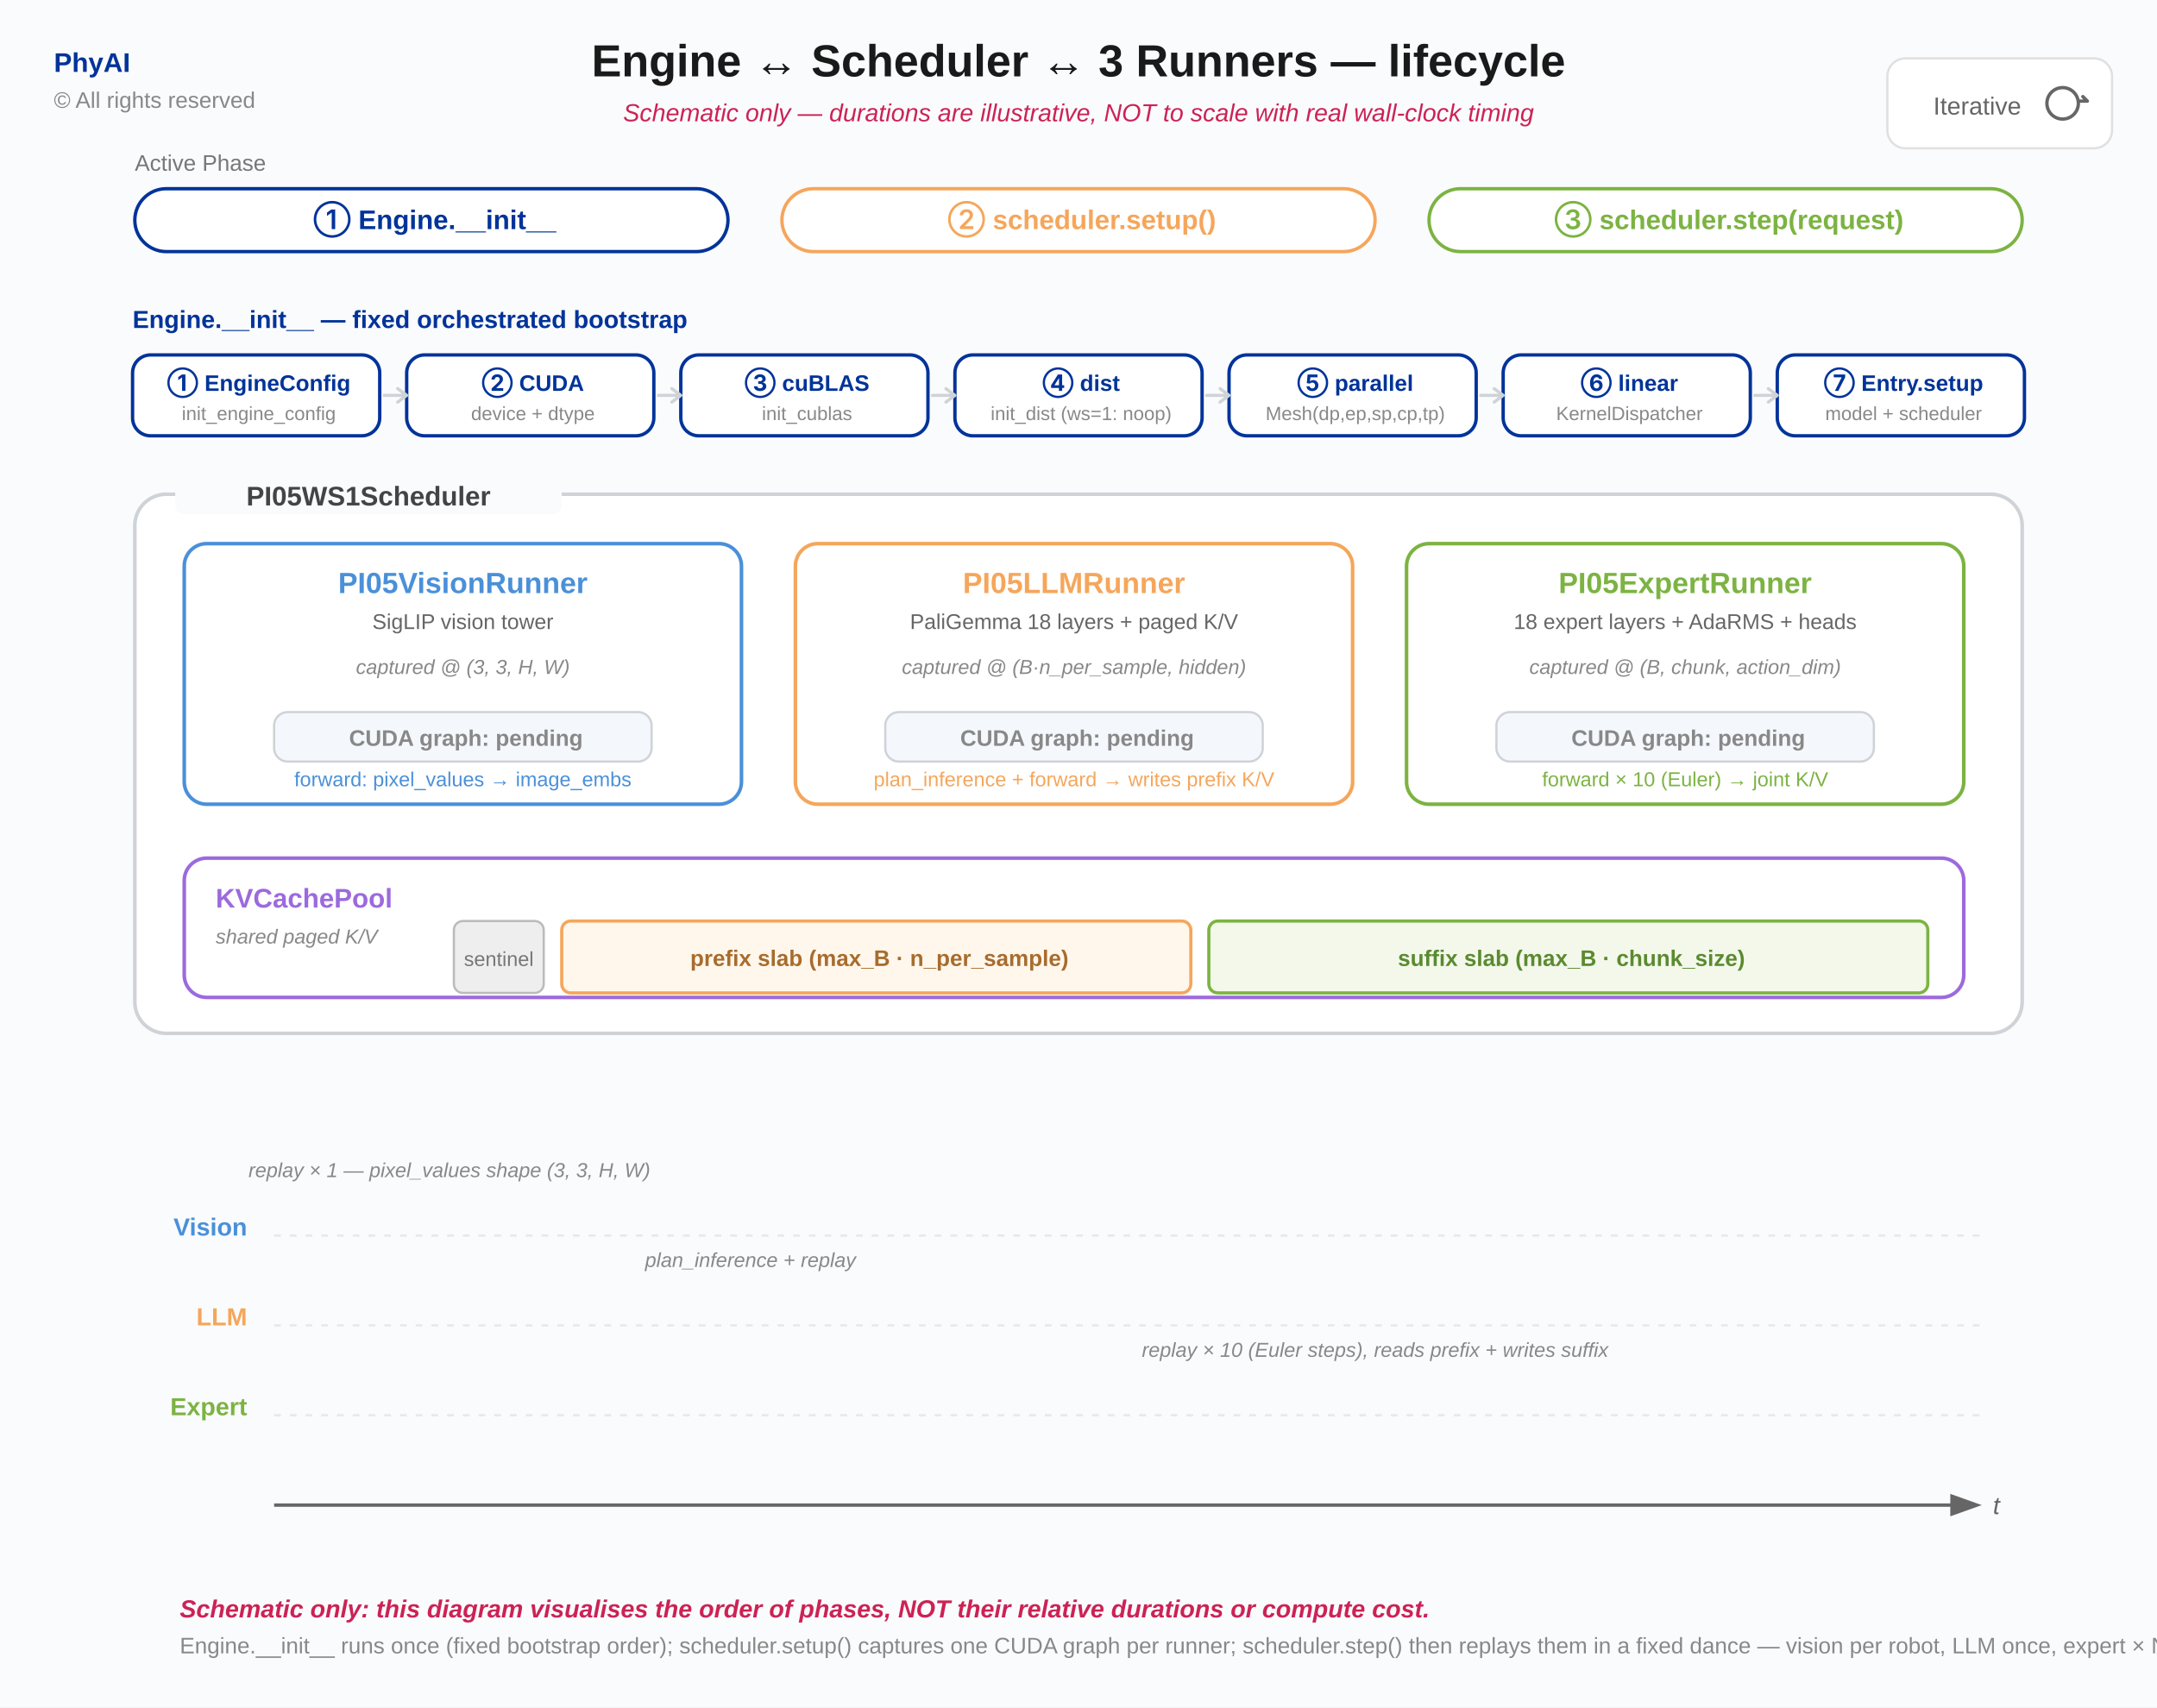
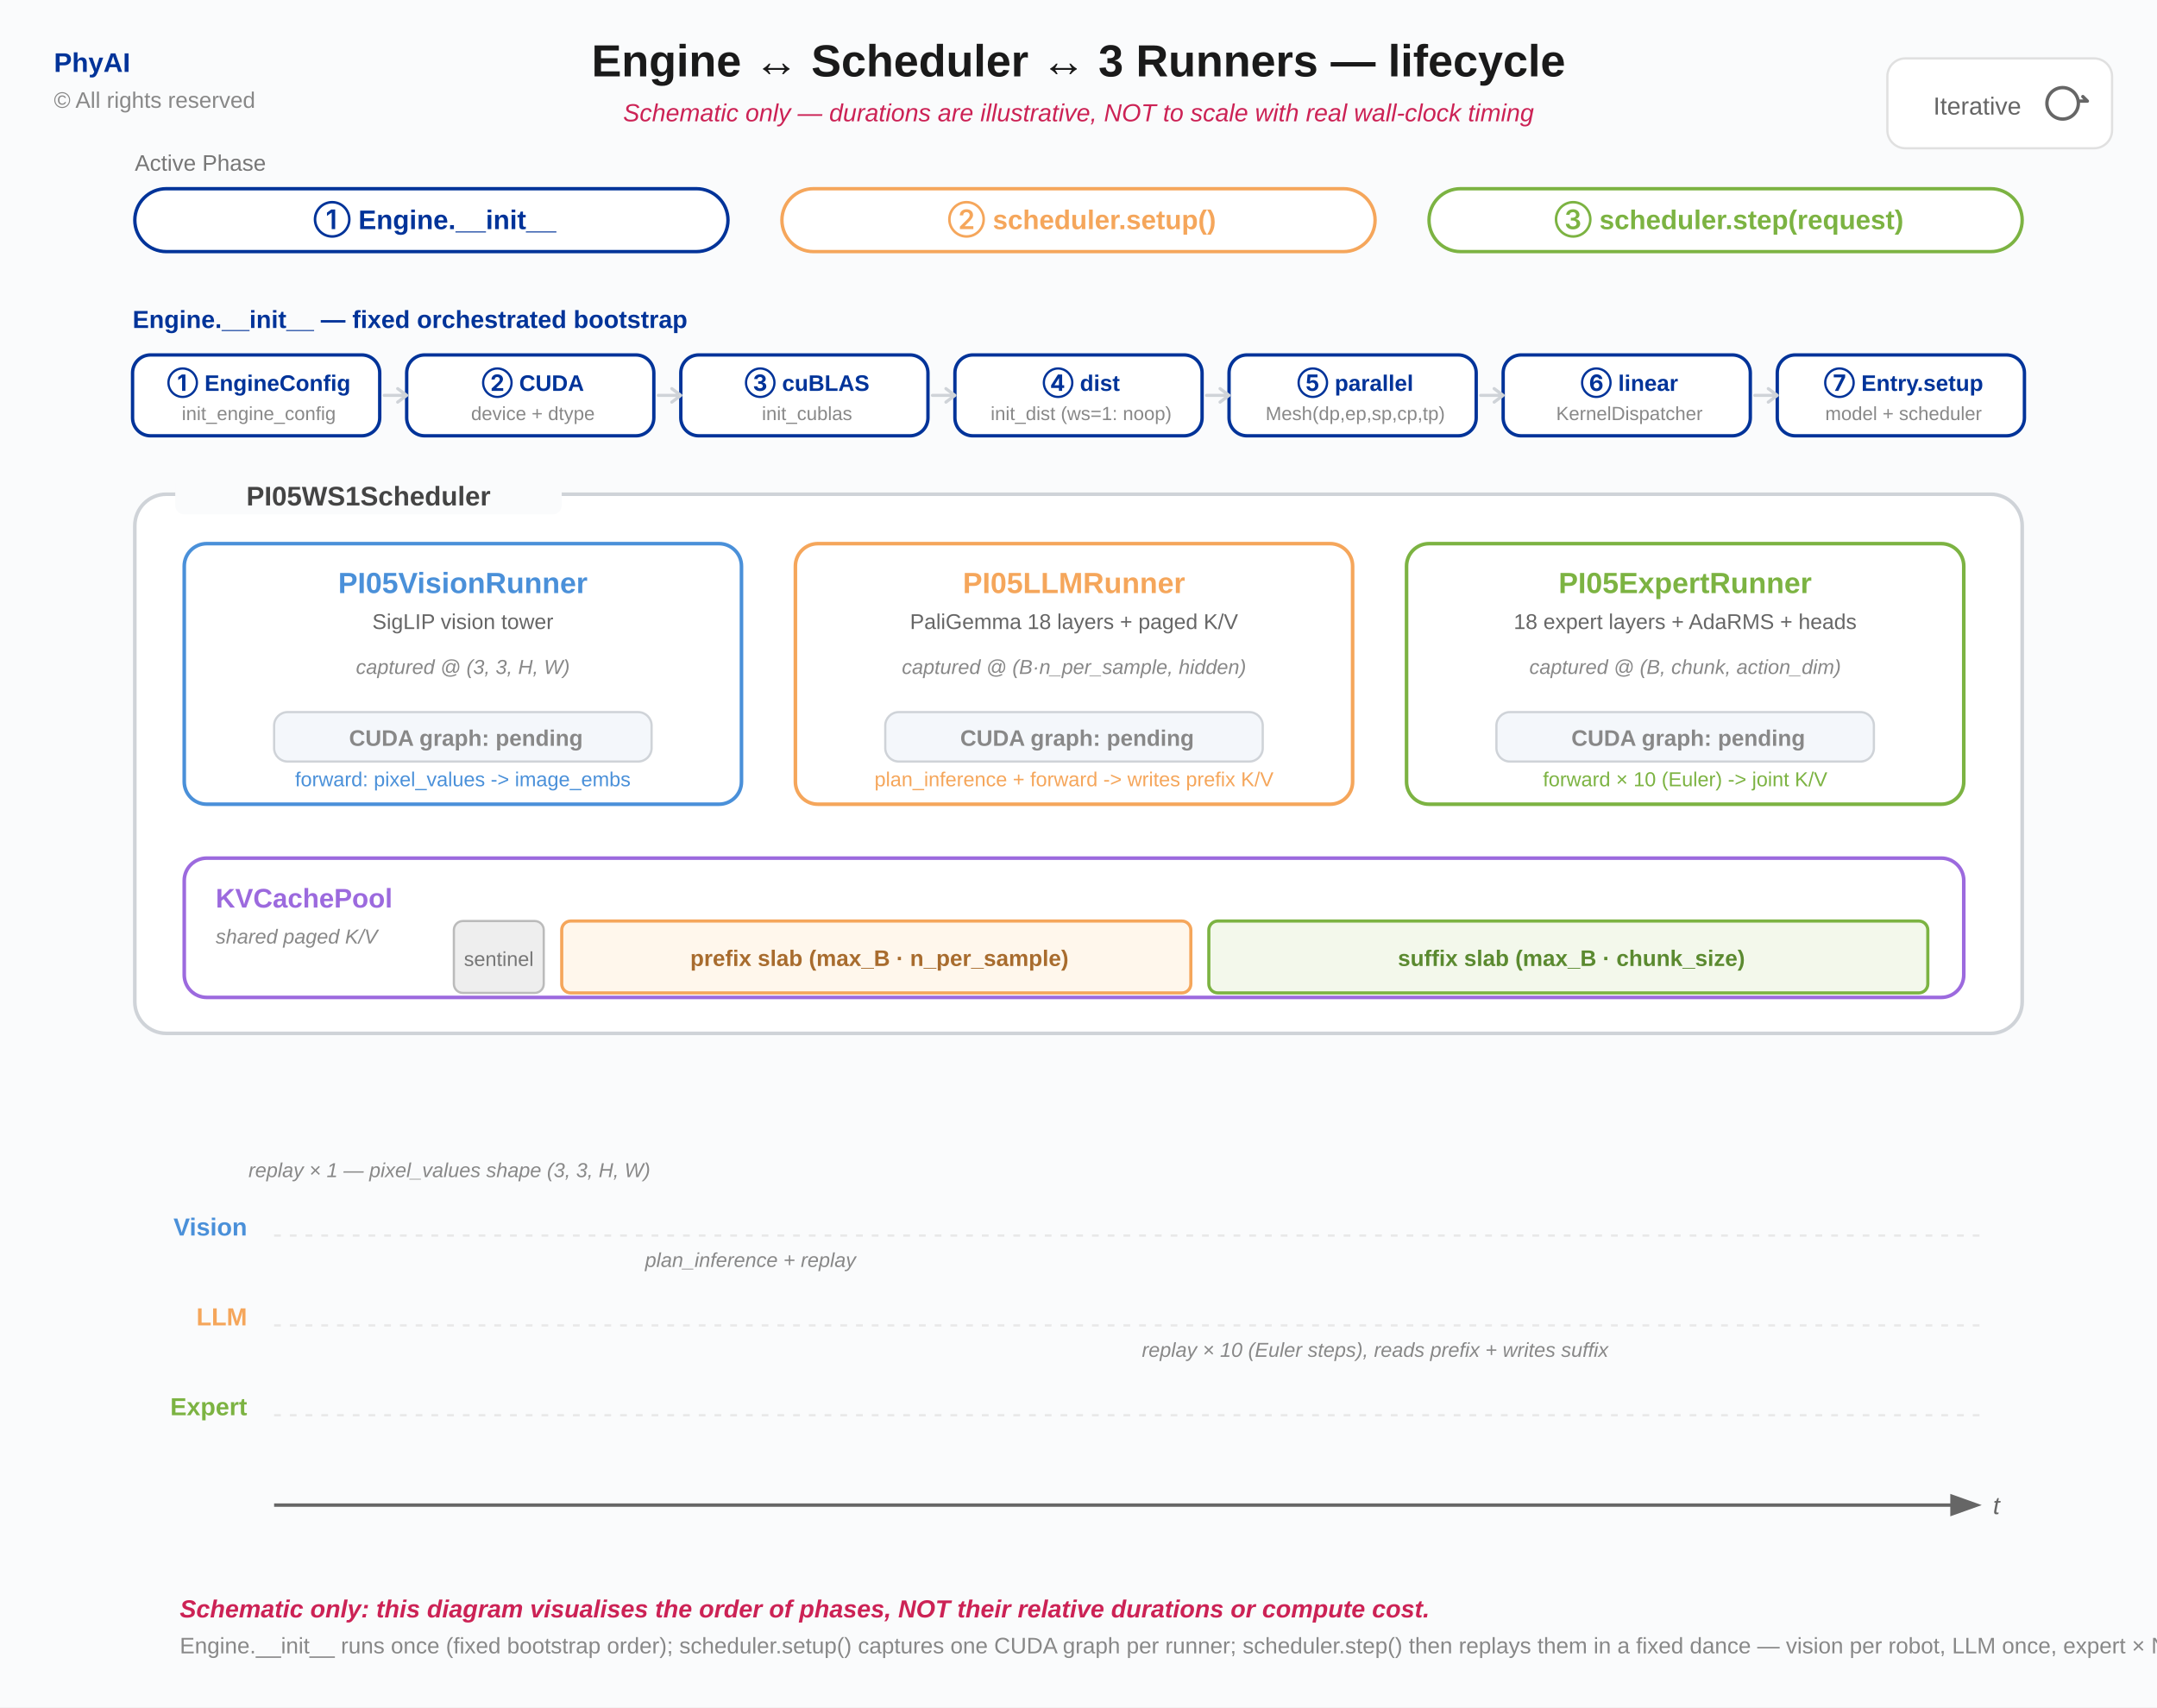
<svg xmlns="http://www.w3.org/2000/svg" viewBox="0 0 960 760" font-family="-apple-system, BlinkMacSystemFont, 'Helvetica Neue', Arial, sans-serif">
  <defs>
    <filter id="soft-shadow" x="-20%" y="-20%" width="140%" height="140%">
      <feGaussianBlur in="SourceAlpha" stdDeviation="1.4" />
      <feOffset dx="0" dy="1" />
      <feComponentTransfer>
        <feFuncA type="linear" slope="0.18" />
      </feComponentTransfer>
      <feMerge>
        <feMergeNode />
        <feMergeNode in="SourceGraphic" />
      </feMerge>
    </filter>
    <marker id="arrow-grey" viewBox="0 0 8 8" refX="7" refY="4" markerWidth="6" markerHeight="6" orient="auto-start-reverse">
      <path d="M 0 0 L 8 4 L 0 8 Z" fill="#888" />
    </marker>
    <marker id="arrow-orange" viewBox="0 0 8 8" refX="7" refY="4" markerWidth="6" markerHeight="6" orient="auto-start-reverse">
      <path d="M 0 0 L 8 4 L 0 8 Z" fill="#F5A65B" />
    </marker>
    <marker id="arrow-green" viewBox="0 0 8 8" refX="7" refY="4" markerWidth="6" markerHeight="6" orient="auto-start-reverse">
      <path d="M 0 0 L 8 4 L 0 8 Z" fill="#7CB342" />
    </marker>
    <marker id="arrow-blue" viewBox="0 0 8 8" refX="7" refY="4" markerWidth="6" markerHeight="6" orient="auto-start-reverse">
      <path d="M 0 0 L 8 4 L 0 8 Z" fill="#4A90D9" />
    </marker>
  </defs>
  <rect width="960" height="760" fill="#fafbfc" />
  <text x="24" y="32" font-size="12" font-weight="700" fill="#003399">PhyAI</text>
  <text x="24" y="48" font-size="10" fill="#888">© All rights reserved</text>
  <text x="480" y="34" text-anchor="middle" font-size="20" font-weight="600" fill="#1a1a1a">
    Engine ↔ Scheduler ↔ 3 Runners — lifecycle
  </text>
  <text x="480" y="54" text-anchor="middle" font-size="11" fill="#c25" font-style="italic" font-weight="500">
    Schematic only — durations are illustrative, NOT to scale with real wall-clock timing
  </text>
  <g transform="translate(840, 26)">
    <rect x="0" y="0" width="100" height="40" rx="8" fill="#fff" stroke="#e0e0e0" />
    <text x="40" y="25" text-anchor="middle" font-size="11" fill="#666">Iterative</text>
    <g transform="translate(78, 20)">
      <path d="M -7 0 A 7 7 0 1 0 7 0 A 7 7 0 1 0 -7 0 M 7 -1 L 11 -1 L 9 -3" fill="none" stroke="#666" stroke-width="1.5" stroke-linecap="round" stroke-linejoin="round">
        <animateTransform attributeName="transform" type="rotate" values="0 0 0; 360 0 0" dur="3s" repeatCount="indefinite" />
      </path>
    </g>
  </g>
  <g transform="translate(60, 78)">
    <text x="0" y="-2" font-size="10" font-weight="500" fill="#777">Active Phase</text>
    <g>
      <rect x="0" y="6" width="264" height="28" rx="14" fill="#fff" stroke="#003399" stroke-width="1.5" />
      <rect x="0" y="6" width="264" height="28" rx="14" fill="#003399" opacity="0">
        <animate attributeName="opacity" values="0; 1; 1; 0.08; 0.08" keyTimes="0; 0.01; 0.333; 0.345; 1" dur="18s" repeatCount="indefinite" />
      </rect>
      <text x="132" y="24" text-anchor="middle" font-size="12" font-weight="600" fill="#003399">
        <animate attributeName="fill" values="#003399; #fff; #fff; #003399; #003399" keyTimes="0; 0.01; 0.333; 0.345; 1" dur="18s" repeatCount="indefinite" />
        ① Engine.__init__
      </text>
    </g>
    <g transform="translate(288, 0)">
      <rect x="0" y="6" width="264" height="28" rx="14" fill="#fff" stroke="#F5A65B" stroke-width="1.5" />
      <rect x="0" y="6" width="264" height="28" rx="14" fill="#F5A65B" opacity="0">
        <animate attributeName="opacity" values="0; 0; 1; 1; 0.08; 0.08" keyTimes="0; 0.333; 0.345; 0.5; 0.51; 1" dur="18s" repeatCount="indefinite" />
      </rect>
      <text x="132" y="24" text-anchor="middle" font-size="12" font-weight="600" fill="#F5A65B">
        <animate attributeName="fill" values="#F5A65B; #F5A65B; #fff; #fff; #F5A65B; #F5A65B" keyTimes="0; 0.333; 0.345; 0.5; 0.51; 1" dur="18s" repeatCount="indefinite" />
        ② scheduler.setup()
      </text>
    </g>
    <g transform="translate(576, 0)">
      <rect x="0" y="6" width="264" height="28" rx="14" fill="#fff" stroke="#7CB342" stroke-width="1.5" />
      <rect x="0" y="6" width="264" height="28" rx="14" fill="#7CB342" opacity="0">
        <animate attributeName="opacity" values="0; 0; 1; 1; 0.08; 0.08" keyTimes="0; 0.5; 0.51; 0.944; 0.95; 1" dur="18s" repeatCount="indefinite" />
      </rect>
      <text x="132" y="24" text-anchor="middle" font-size="12" font-weight="600" fill="#7CB342">
        <animate attributeName="fill" values="#7CB342; #7CB342; #fff; #fff; #7CB342; #7CB342" keyTimes="0; 0.5; 0.51; 0.944; 0.95; 1" dur="18s" repeatCount="indefinite" />
        ③ scheduler.step(request)
      </text>
    </g>
  </g>
  <g transform="translate(39, 134)">
    <text x="20" y="12" font-size="11" font-weight="600" fill="#003399">Engine.__init__ — fixed orchestrated bootstrap</text>
    <g transform="translate(20, 24)">
      <rect width="110" height="36" rx="8" fill="#fff" stroke="#003399" stroke-width="1.5" />
      <rect width="110" height="36" rx="8" fill="#003399" opacity="0">
        <animate attributeName="opacity" values="0; 0; 1; 1; 0.18; 0.18" keyTimes="0; 0.022; 0.039; 0.061; 0.072; 1" dur="18s" repeatCount="indefinite" />
      </rect>
      <text x="55" y="16" text-anchor="middle" font-size="10" font-weight="700" fill="#003399">
        <animate attributeName="fill" values="#003399; #003399; #fff; #fff; #003399; #003399" keyTimes="0; 0.022; 0.039; 0.061; 0.072; 1" dur="18s" repeatCount="indefinite" />
        ① EngineConfig
      </text>
      <text x="55" y="29" text-anchor="middle" font-size="8.5" fill="#888">
        <animate attributeName="fill" values="#888; #888; #ffe; #ffe; #888; #888" keyTimes="0; 0.022; 0.039; 0.061; 0.072; 1" dur="18s" repeatCount="indefinite" />
        init_engine_config
      </text>
    </g>
    <g transform="translate(142, 24)">
      <rect width="110" height="36" rx="8" fill="#fff" stroke="#003399" stroke-width="1.5" />
      <rect width="110" height="36" rx="8" fill="#003399" opacity="0">
        <animate attributeName="opacity" values="0; 0; 1; 1; 0.18; 0.18" keyTimes="0; 0.061; 0.078; 0.1; 0.111; 1" dur="18s" repeatCount="indefinite" />
      </rect>
      <text x="55" y="16" text-anchor="middle" font-size="10" font-weight="700" fill="#003399">
        <animate attributeName="fill" values="#003399; #003399; #fff; #fff; #003399; #003399" keyTimes="0; 0.061; 0.078; 0.1; 0.111; 1" dur="18s" repeatCount="indefinite" />
        ② CUDA
      </text>
      <text x="55" y="29" text-anchor="middle" font-size="8.5" fill="#888">
        <animate attributeName="fill" values="#888; #888; #ffe; #ffe; #888; #888" keyTimes="0; 0.061; 0.078; 0.1; 0.111; 1" dur="18s" repeatCount="indefinite" />
        device + dtype
      </text>
    </g>
    <g transform="translate(264, 24)">
      <rect width="110" height="36" rx="8" fill="#fff" stroke="#003399" stroke-width="1.5" />
      <rect width="110" height="36" rx="8" fill="#003399" opacity="0">
        <animate attributeName="opacity" values="0; 0; 1; 1; 0.18; 0.18" keyTimes="0; 0.1; 0.117; 0.139; 0.15; 1" dur="18s" repeatCount="indefinite" />
      </rect>
      <text x="55" y="16" text-anchor="middle" font-size="10" font-weight="700" fill="#003399">
        <animate attributeName="fill" values="#003399; #003399; #fff; #fff; #003399; #003399" keyTimes="0; 0.1; 0.117; 0.139; 0.15; 1" dur="18s" repeatCount="indefinite" />
        ③ cuBLAS
      </text>
      <text x="55" y="29" text-anchor="middle" font-size="8.5" fill="#888">
        <animate attributeName="fill" values="#888; #888; #ffe; #ffe; #888; #888" keyTimes="0; 0.1; 0.117; 0.139; 0.15; 1" dur="18s" repeatCount="indefinite" />
        init_cublas
      </text>
    </g>
    <g transform="translate(386, 24)">
      <rect width="110" height="36" rx="8" fill="#fff" stroke="#003399" stroke-width="1.5" />
      <rect width="110" height="36" rx="8" fill="#003399" opacity="0">
        <animate attributeName="opacity" values="0; 0; 1; 1; 0.18; 0.18" keyTimes="0; 0.139; 0.156; 0.178; 0.189; 1" dur="18s" repeatCount="indefinite" />
      </rect>
      <text x="55" y="16" text-anchor="middle" font-size="10" font-weight="700" fill="#003399">
        <animate attributeName="fill" values="#003399; #003399; #fff; #fff; #003399; #003399" keyTimes="0; 0.139; 0.156; 0.178; 0.189; 1" dur="18s" repeatCount="indefinite" />
        ④ dist
      </text>
      <text x="55" y="29" text-anchor="middle" font-size="8.5" fill="#888">
        <animate attributeName="fill" values="#888; #888; #ffe; #ffe; #888; #888" keyTimes="0; 0.139; 0.156; 0.178; 0.189; 1" dur="18s" repeatCount="indefinite" />
        init_dist (ws=1: noop)
      </text>
    </g>
    <g transform="translate(508, 24)">
      <rect width="110" height="36" rx="8" fill="#fff" stroke="#003399" stroke-width="1.5" />
      <rect width="110" height="36" rx="8" fill="#003399" opacity="0">
        <animate attributeName="opacity" values="0; 0; 1; 1; 0.18; 0.18" keyTimes="0; 0.178; 0.194; 0.217; 0.228; 1" dur="18s" repeatCount="indefinite" />
      </rect>
      <text x="55" y="16" text-anchor="middle" font-size="10" font-weight="700" fill="#003399">
        <animate attributeName="fill" values="#003399; #003399; #fff; #fff; #003399; #003399" keyTimes="0; 0.178; 0.194; 0.217; 0.228; 1" dur="18s" repeatCount="indefinite" />
        ⑤ parallel
      </text>
      <text x="55" y="29" text-anchor="middle" font-size="8.5" fill="#888">
        <animate attributeName="fill" values="#888; #888; #ffe; #ffe; #888; #888" keyTimes="0; 0.178; 0.194; 0.217; 0.228; 1" dur="18s" repeatCount="indefinite" />
        Mesh(dp,ep,sp,cp,tp)
      </text>
    </g>
    <g transform="translate(630, 24)">
      <rect width="110" height="36" rx="8" fill="#fff" stroke="#003399" stroke-width="1.5" />
      <rect width="110" height="36" rx="8" fill="#003399" opacity="0">
        <animate attributeName="opacity" values="0; 0; 1; 1; 0.18; 0.18" keyTimes="0; 0.217; 0.233; 0.256; 0.267; 1" dur="18s" repeatCount="indefinite" />
      </rect>
      <text x="55" y="16" text-anchor="middle" font-size="10" font-weight="700" fill="#003399">
        <animate attributeName="fill" values="#003399; #003399; #fff; #fff; #003399; #003399" keyTimes="0; 0.217; 0.233; 0.256; 0.267; 1" dur="18s" repeatCount="indefinite" />
        ⑥ linear
      </text>
      <text x="55" y="29" text-anchor="middle" font-size="8.5" fill="#888">
        <animate attributeName="fill" values="#888; #888; #ffe; #ffe; #888; #888" keyTimes="0; 0.217; 0.233; 0.256; 0.267; 1" dur="18s" repeatCount="indefinite" />
        KernelDispatcher
      </text>
    </g>
    <g transform="translate(752, 24)">
      <rect width="110" height="36" rx="8" fill="#fff" stroke="#003399" stroke-width="1.5" />
      <rect width="110" height="36" rx="8" fill="#003399" opacity="0">
        <animate attributeName="opacity" values="0; 0; 1; 1; 0.18; 0.18" keyTimes="0; 0.256; 0.272; 0.306; 0.317; 1" dur="18s" repeatCount="indefinite" />
      </rect>
      <text x="55" y="16" text-anchor="middle" font-size="10" font-weight="700" fill="#003399">
        <animate attributeName="fill" values="#003399; #003399; #fff; #fff; #003399; #003399" keyTimes="0; 0.256; 0.272; 0.306; 0.317; 1" dur="18s" repeatCount="indefinite" />
        ⑦ Entry.setup
      </text>
      <text x="55" y="29" text-anchor="middle" font-size="8.5" fill="#888">
        <animate attributeName="fill" values="#888; #888; #ffe; #ffe; #888; #888" keyTimes="0; 0.256; 0.272; 0.306; 0.317; 1" dur="18s" repeatCount="indefinite" />
        model + scheduler
      </text>
    </g>
    <g stroke="#cfd3d8" stroke-width="1.4" fill="none" stroke-linecap="round" stroke-linejoin="round">
      <path d="M 132 42 L 140 42 M 138 39 L 142 42 L 138 45" />
      <path d="M 254 42 L 262 42 M 260 39 L 264 42 L 260 45" />
      <path d="M 376 42 L 384 42 M 382 39 L 386 42 L 382 45" />
      <path d="M 498 42 L 506 42 M 504 39 L 508 42 L 504 45" />
      <path d="M 620 42 L 628 42 M 626 39 L 630 42 L 626 45" />
      <path d="M 742 42 L 750 42 M 748 39 L 752 42 L 748 45" />
    </g>
    <g opacity="0">
      <animate attributeName="opacity" values="0; 0; 1; 1; 0; 0" keyTimes="0; 0.317; 0.333; 0.95; 0.97; 1" dur="18s" repeatCount="indefinite" />
      <path d="M 807 64 L 807 86 M 803 82 L 807 86 L 811 82" stroke="#F5A65B" stroke-width="2" fill="none" stroke-linecap="round" stroke-linejoin="round" />
      <text x="813" y="80" font-size="9" fill="#F5A65B" font-style="italic">scheduler.setup()</text>
    </g>
  </g>
  <g transform="translate(0, 220)">
    <g>
      <rect x="60" y="0" width="840" height="240" rx="14" fill="#ffffff" stroke="#cfd3d8" stroke-width="1.6" />
      <rect x="60" y="0" width="840" height="240" rx="14" fill="none" stroke="#F5A65B" stroke-width="2.5" opacity="0">
        <animate attributeName="opacity" values="0; 0; 0.85; 0.5; 0.5; 0.25; 0.25" keyTimes="0; 0.272; 0.317; 0.5; 0.51; 0.95; 1" dur="18s" repeatCount="indefinite" />
      </rect>
      <rect x="78" y="-9" width="172" height="18" rx="4" fill="#fafbfc" />
      <text x="164" y="5" text-anchor="middle" font-size="12" font-weight="700" fill="#444">
        PI05WS1Scheduler
      </text>
    </g>
    <g transform="translate(82, 22)">
      <rect width="248" height="116" rx="10" fill="#fff" stroke="#4A90D9" stroke-width="1.6" />
      <rect width="248" height="116" rx="10" fill="#4A90D9" opacity="0">
        <animate attributeName="opacity" values="0; 0; 0.10; 0.10; 0; 0; 0.18; 0.18; 0; 0" keyTimes="0; 0.333; 0.345; 0.39; 0.4; 0.5; 0.51; 0.589; 0.595; 1" dur="18s" repeatCount="indefinite" />
      </rect>
      <text x="124" y="22" text-anchor="middle" font-size="13" font-weight="700" fill="#4A90D9">
        PI05VisionRunner
      </text>
      <text x="124" y="38" text-anchor="middle" font-size="9.5" fill="#666">
        SigLIP vision tower
      </text>
      <text x="124" y="58" text-anchor="middle" font-size="9" fill="#888" font-style="italic">
        captured @ (3, 3, H, W)
      </text>
      <g transform="translate(40, 75)">
        <rect width="168" height="22" rx="6" fill="#f4f7fb" stroke="#cfd3d8" stroke-width="1" />
        <rect width="168" height="22" rx="6" fill="#4A90D9" opacity="0">
          <animate attributeName="opacity" values="0; 0; 1; 1" keyTimes="0; 0.39; 0.4; 1" dur="18s" repeatCount="indefinite" />
        </rect>
        <text x="84" y="15" text-anchor="middle" font-size="10" font-weight="600" fill="#888">
          <animate attributeName="opacity" values="1; 1; 0; 0" keyTimes="0; 0.39; 0.4; 1" dur="18s" repeatCount="indefinite" />
          CUDA graph: pending
        </text>
        <text x="84" y="15" text-anchor="middle" font-size="10" font-weight="600" fill="#fff" opacity="0">
          <animate attributeName="opacity" values="0; 0; 1; 1" keyTimes="0; 0.39; 0.4; 1" dur="18s" repeatCount="indefinite" />
          CUDA graph: ✓ captured
        </text>
      </g>
      <text x="124" y="108" text-anchor="middle" font-size="9" fill="#4A90D9">
-         forward: pixel_values → image_embs
+         forward: pixel_values -&gt; image_embs
      </text>
    </g>
    <g transform="translate(354, 22)">
      <rect width="248" height="116" rx="10" fill="#fff" stroke="#F5A65B" stroke-width="1.6" />
      <rect width="248" height="116" rx="10" fill="#F5A65B" opacity="0">
        <animate attributeName="opacity" values="0; 0; 0.10; 0.10; 0; 0; 0.18; 0.18; 0; 0" keyTimes="0; 0.383; 0.395; 0.428; 0.434; 0.594; 0.6; 0.644; 0.65; 1" dur="18s" repeatCount="indefinite" />
      </rect>
      <text x="124" y="22" text-anchor="middle" font-size="13" font-weight="700" fill="#F5A65B">
        PI05LLMRunner
      </text>
      <text x="124" y="38" text-anchor="middle" font-size="9.5" fill="#666">
        PaliGemma 18 layers + paged K/V
      </text>
      <text x="124" y="58" text-anchor="middle" font-size="9" fill="#888" font-style="italic">
        captured @ (B·n_per_sample, hidden)
      </text>
      <g transform="translate(40, 75)">
        <rect width="168" height="22" rx="6" fill="#f4f7fb" stroke="#cfd3d8" stroke-width="1" />
        <rect width="168" height="22" rx="6" fill="#F5A65B" opacity="0">
          <animate attributeName="opacity" values="0; 0; 1; 1" keyTimes="0; 0.428; 0.434; 1" dur="18s" repeatCount="indefinite" />
        </rect>
        <text x="84" y="15" text-anchor="middle" font-size="10" font-weight="600" fill="#888">
          <animate attributeName="opacity" values="1; 1; 0; 0" keyTimes="0; 0.428; 0.434; 1" dur="18s" repeatCount="indefinite" />
          CUDA graph: pending
        </text>
        <text x="84" y="15" text-anchor="middle" font-size="10" font-weight="600" fill="#fff" opacity="0">
          <animate attributeName="opacity" values="0; 0; 1; 1" keyTimes="0; 0.428; 0.434; 1" dur="18s" repeatCount="indefinite" />
          CUDA graph: ✓ captured
        </text>
      </g>
      <text x="124" y="108" text-anchor="middle" font-size="9" fill="#F5A65B">
-         plan_inference + forward → writes prefix K/V
+         plan_inference + forward -&gt; writes prefix K/V
      </text>
    </g>
    <g transform="translate(626, 22)">
      <rect width="248" height="116" rx="10" fill="#fff" stroke="#7CB342" stroke-width="1.6" />
      <rect width="248" height="116" rx="10" fill="#7CB342" opacity="0">
        <animate attributeName="opacity" values="0; 0; 0.10; 0.10; 0; 0; 0.18; 0.18; 0; 0" keyTimes="0; 0.428; 0.434; 0.467; 0.473; 0.644; 0.65; 0.928; 0.94; 1" dur="18s" repeatCount="indefinite" />
      </rect>
      <text x="124" y="22" text-anchor="middle" font-size="13" font-weight="700" fill="#7CB342">
        PI05ExpertRunner
      </text>
      <text x="124" y="38" text-anchor="middle" font-size="9.5" fill="#666">
        18 expert layers + AdaRMS + heads
      </text>
      <text x="124" y="58" text-anchor="middle" font-size="9" fill="#888" font-style="italic">
        captured @ (B, chunk, action_dim)
      </text>
      <g transform="translate(40, 75)">
        <rect width="168" height="22" rx="6" fill="#f4f7fb" stroke="#cfd3d8" stroke-width="1" />
        <rect width="168" height="22" rx="6" fill="#7CB342" opacity="0">
          <animate attributeName="opacity" values="0; 0; 1; 1" keyTimes="0; 0.467; 0.473; 1" dur="18s" repeatCount="indefinite" />
        </rect>
        <text x="84" y="15" text-anchor="middle" font-size="10" font-weight="600" fill="#888">
          <animate attributeName="opacity" values="1; 1; 0; 0" keyTimes="0; 0.467; 0.473; 1" dur="18s" repeatCount="indefinite" />
          CUDA graph: pending
        </text>
        <text x="84" y="15" text-anchor="middle" font-size="10" font-weight="600" fill="#fff" opacity="0">
          <animate attributeName="opacity" values="0; 0; 1; 1" keyTimes="0; 0.467; 0.473; 1" dur="18s" repeatCount="indefinite" />
          CUDA graph: ✓ captured
        </text>
      </g>
      <text x="124" y="108" text-anchor="middle" font-size="9" fill="#7CB342">
-         forward × 10 (Euler) → joint K/V
+         forward × 10 (Euler) -&gt; joint K/V
      </text>
    </g>
    <g transform="translate(82, 162)">
      <rect width="792" height="62" rx="10" fill="#fff" stroke="#9C6ADE" stroke-width="1.6" />
      <text x="14" y="22" font-size="12" font-weight="700" fill="#9C6ADE">KVCachePool</text>
      <text x="14" y="38" font-size="9" fill="#888" font-style="italic">shared paged K/V</text>
      <g transform="translate(120, 14)">
        <rect x="0" y="14" width="40" height="32" rx="4" fill="#eee" stroke="#bbb" stroke-width="1" />
        <text x="20" y="34" text-anchor="middle" font-size="9" fill="#777">sentinel</text>
        <rect x="48" y="14" width="280" height="32" rx="4" fill="#fff7ec" stroke="#F5A65B" stroke-width="1.4" />
        <rect x="48" y="14" width="280" height="32" rx="4" fill="#F5A65B" opacity="0">
          <animate attributeName="opacity" values="0; 0; 0.55; 0.55; 0.18; 0.18" keyTimes="0; 0.594; 0.6; 0.644; 0.65; 1" dur="18s" repeatCount="indefinite" />
        </rect>
        <text x="188" y="34" text-anchor="middle" font-size="10" font-weight="600" fill="#a86c2e">
          <animate attributeName="fill" values="#a86c2e; #a86c2e; #fff; #fff; #a86c2e; #a86c2e" keyTimes="0; 0.594; 0.6; 0.644; 0.65; 1" dur="18s" repeatCount="indefinite" />
          prefix slab (max_B · n_per_sample)
        </text>
        <rect x="336" y="14" width="320" height="32" rx="4" fill="#f3f8eb" stroke="#7CB342" stroke-width="1.4" />
        <rect x="336" y="14" width="320" height="32" rx="4" fill="#7CB342" opacity="0">
          <animate attributeName="opacity" values="0; 0; 0.55; 0.55; 0.18; 0.18" keyTimes="0; 0.644; 0.65; 0.928; 0.94; 1" dur="18s" repeatCount="indefinite" />
        </rect>
        <text x="496" y="34" text-anchor="middle" font-size="10" font-weight="600" fill="#5b8a30">
          <animate attributeName="fill" values="#5b8a30; #5b8a30; #fff; #fff; #5b8a30; #5b8a30" keyTimes="0; 0.644; 0.65; 0.928; 0.94; 1" dur="18s" repeatCount="indefinite" />
          suffix slab (max_B · chunk_size)
        </text>
      </g>
    </g>
    <g opacity="0">
      <animate attributeName="opacity" values="0; 0; 1; 1; 0; 0" keyTimes="0; 0.594; 0.6; 0.644; 0.65; 1" dur="18s" repeatCount="indefinite" />
      <path d="M 478 138 L 478 162" stroke="#F5A65B" stroke-width="1.8" fill="none" stroke-linecap="round" marker-end="url(#arrow-orange)" />
      <text x="484" y="154" font-size="9" font-style="italic" fill="#F5A65B">write K/V</text>
    </g>
    <g opacity="0">
      <animate attributeName="opacity" values="0; 0; 1; 1; 0; 0" keyTimes="0; 0.644; 0.65; 0.928; 0.94; 1" dur="18s" repeatCount="indefinite" />
      <path d="M 740 138 L 740 162" stroke="#7CB342" stroke-width="1.8" fill="none" stroke-linecap="round" marker-end="url(#arrow-green)" />
      <path d="M 770 162 L 770 138" stroke="#7CB342" stroke-width="1.8" fill="none" stroke-linecap="round" stroke-dasharray="3 3" marker-end="url(#arrow-green)" />
      <text x="755" y="154" text-anchor="middle" font-size="9" font-style="italic" fill="#5b8a30">R / W</text>
    </g>
  </g>
  <g transform="translate(0, 466)" opacity="0">
    <animate attributeName="opacity" values="0; 0; 1; 1; 0; 0" keyTimes="0; 0.473; 0.5; 0.95; 0.97; 1" dur="18s" repeatCount="indefinite" />
    <path d="M 480 0 L 480 16 M 476 12 L 480 16 L 484 12" stroke="#7CB342" stroke-width="2" fill="none" stroke-linecap="round" stroke-linejoin="round" />
    <text x="492" y="12" font-size="10" fill="#7CB342" font-style="italic">step(request) — runtime cooperation</text>
  </g>
  <g transform="translate(122, 510)">
    <text x="-12" y="40" text-anchor="end" font-size="11" font-weight="600" fill="#4A90D9">Vision</text>
    <text x="-12" y="80" text-anchor="end" font-size="11" font-weight="600" fill="#F5A65B">LLM</text>
    <text x="-12" y="120" text-anchor="end" font-size="11" font-weight="600" fill="#7CB342">Expert</text>
    <line x1="0" y1="40" x2="760" y2="40" stroke="#e8e8e8" stroke-width="1" stroke-dasharray="3 4" />
    <line x1="0" y1="80" x2="760" y2="80" stroke="#e8e8e8" stroke-width="1" stroke-dasharray="3 4" />
    <line x1="0" y1="120" x2="760" y2="120" stroke="#e8e8e8" stroke-width="1" stroke-dasharray="3 4" />
    <line x1="0" y1="160" x2="752" y2="160" stroke="#666" stroke-width="1.5" />
    <polygon points="760,160 746,155 746,165" fill="#666" />
    <text x="765" y="164" font-size="11" fill="#666" font-style="italic">t</text>
    <line x1="0" y1="22" x2="0" y2="160" stroke="#aaa" stroke-width="1" stroke-dasharray="2 4" opacity="0">
      <animate attributeName="x1" values="0; 0; 0; 160; 175; 250; 260; 720; 720" keyTimes="0; 0.5; 0.5; 0.589; 0.6; 0.644; 0.65; 0.928; 1" dur="18s" repeatCount="indefinite" />
      <animate attributeName="x2" values="0; 0; 0; 160; 175; 250; 260; 720; 720" keyTimes="0; 0.5; 0.5; 0.589; 0.6; 0.644; 0.65; 0.928; 1" dur="18s" repeatCount="indefinite" />
      <animate attributeName="opacity" values="0; 0; 0.6; 0.6; 0.6; 0.6; 0.6; 0.6; 0" keyTimes="0; 0.499; 0.5; 0.589; 0.6; 0.644; 0.65; 0.928; 0.94" dur="18s" repeatCount="indefinite" />
    </line>
    <rect x="0" y="22" width="0" height="36" fill="#4A90D9" rx="4" filter="url(#soft-shadow)">
      <animate attributeName="width" values="0; 0; 156; 156; 156; 156" keyTimes="0; 0.5; 0.589; 0.928; 0.94; 1" dur="18s" repeatCount="indefinite" />
      <animate attributeName="opacity" values="1; 1; 1; 1; 0.4; 0.4" keyTimes="0; 0.5; 0.589; 0.928; 0.94; 1" dur="18s" repeatCount="indefinite" />
    </rect>
    <text x="78" y="46" text-anchor="middle" font-size="10" font-weight="600" fill="#fff" opacity="0">
      <animate attributeName="opacity" values="0; 0; 1; 1; 0.6; 0.6" keyTimes="0; 0.55; 0.589; 0.928; 0.94; 1" dur="18s" repeatCount="indefinite" />
      3 cams batched in 1 forward
    </text>
    <text x="78" y="14" text-anchor="middle" font-size="9" fill="#888" font-style="italic">
      replay × 1 — pixel_values shape (3, 3, H, W)
    </text>
    <rect x="175" y="62" width="0" height="36" fill="#F5A65B" rx="4" filter="url(#soft-shadow)">
      <animate attributeName="width" values="0; 0; 75; 75; 75; 75" keyTimes="0; 0.6; 0.644; 0.928; 0.94; 1" dur="18s" repeatCount="indefinite" />
      <animate attributeName="opacity" values="1; 1; 1; 1; 0.4; 0.4" keyTimes="0; 0.6; 0.644; 0.928; 0.94; 1" dur="18s" repeatCount="indefinite" />
    </rect>
    <text x="212" y="86" text-anchor="middle" font-size="10" font-weight="600" fill="#fff" opacity="0">
      <animate attributeName="opacity" values="0; 0; 1; 1; 0.6; 0.6" keyTimes="0; 0.62; 0.644; 0.928; 0.94; 1" dur="18s" repeatCount="indefinite" />
      prefix prefill
    </text>
    <text x="212" y="54" text-anchor="middle" font-size="9" fill="#888" font-style="italic">
      plan_inference + replay
    </text>
    <text x="490" y="94" text-anchor="middle" font-size="9" fill="#888" font-style="italic">
      replay × 10 (Euler steps), reads prefix + writes suffix
    </text>
    <g font-family="-apple-system, BlinkMacSystemFont, 'Helvetica Neue', Arial, sans-serif">
      <rect x="270" y="102" width="36" height="36" fill="#7CB342" rx="3" filter="url(#soft-shadow)" opacity="0">
        <animate attributeName="opacity" values="0; 0; 1; 1; 0.45; 0.45" keyTimes="0; 0.65; 0.679; 0.928; 0.94; 1" dur="18s" repeatCount="indefinite" />
      </rect>
      <text x="288" y="126" text-anchor="middle" font-size="10" font-weight="600" fill="#fff" opacity="0">
        <animate attributeName="opacity" values="0; 0; 1; 1; 0.6; 0.6" keyTimes="0; 0.65; 0.679; 0.928; 0.94; 1" dur="18s" repeatCount="indefinite" />
        1
      </text>
      <rect x="316" y="102" width="36" height="36" fill="#7CB342" rx="3" filter="url(#soft-shadow)" opacity="0">
        <animate attributeName="opacity" values="0; 0; 1; 1; 0.45; 0.45" keyTimes="0; 0.679; 0.706; 0.928; 0.94; 1" dur="18s" repeatCount="indefinite" />
      </rect>
      <text x="334" y="126" text-anchor="middle" font-size="10" font-weight="600" fill="#fff" opacity="0">
        <animate attributeName="opacity" values="0; 0; 1; 1; 0.6; 0.6" keyTimes="0; 0.679; 0.706; 0.928; 0.94; 1" dur="18s" repeatCount="indefinite" />
        2
      </text>
      <rect x="362" y="102" width="36" height="36" fill="#7CB342" rx="3" filter="url(#soft-shadow)" opacity="0">
        <animate attributeName="opacity" values="0; 0; 1; 1; 0.45; 0.45" keyTimes="0; 0.706; 0.734; 0.928; 0.94; 1" dur="18s" repeatCount="indefinite" />
      </rect>
      <text x="380" y="126" text-anchor="middle" font-size="10" font-weight="600" fill="#fff" opacity="0">
        <animate attributeName="opacity" values="0; 0; 1; 1; 0.6; 0.6" keyTimes="0; 0.706; 0.734; 0.928; 0.94; 1" dur="18s" repeatCount="indefinite" />
        3
      </text>
      <rect x="408" y="102" width="36" height="36" fill="#7CB342" rx="3" filter="url(#soft-shadow)" opacity="0">
        <animate attributeName="opacity" values="0; 0; 1; 1; 0.45; 0.45" keyTimes="0; 0.734; 0.762; 0.928; 0.94; 1" dur="18s" repeatCount="indefinite" />
      </rect>
      <text x="426" y="126" text-anchor="middle" font-size="10" font-weight="600" fill="#fff" opacity="0">
        <animate attributeName="opacity" values="0; 0; 1; 1; 0.6; 0.6" keyTimes="0; 0.734; 0.762; 0.928; 0.94; 1" dur="18s" repeatCount="indefinite" />
        4
      </text>
      <rect x="454" y="102" width="36" height="36" fill="#7CB342" rx="3" filter="url(#soft-shadow)" opacity="0">
        <animate attributeName="opacity" values="0; 0; 1; 1; 0.45; 0.45" keyTimes="0; 0.762; 0.790; 0.928; 0.94; 1" dur="18s" repeatCount="indefinite" />
      </rect>
      <text x="472" y="126" text-anchor="middle" font-size="10" font-weight="600" fill="#fff" opacity="0">
        <animate attributeName="opacity" values="0; 0; 1; 1; 0.6; 0.6" keyTimes="0; 0.762; 0.790; 0.928; 0.94; 1" dur="18s" repeatCount="indefinite" />
        5
      </text>
      <rect x="500" y="102" width="36" height="36" fill="#7CB342" rx="3" filter="url(#soft-shadow)" opacity="0">
        <animate attributeName="opacity" values="0; 0; 1; 1; 0.45; 0.45" keyTimes="0; 0.790; 0.818; 0.928; 0.94; 1" dur="18s" repeatCount="indefinite" />
      </rect>
      <text x="518" y="126" text-anchor="middle" font-size="10" font-weight="600" fill="#fff" opacity="0">
        <animate attributeName="opacity" values="0; 0; 1; 1; 0.6; 0.6" keyTimes="0; 0.790; 0.818; 0.928; 0.94; 1" dur="18s" repeatCount="indefinite" />
        6
      </text>
      <rect x="546" y="102" width="36" height="36" fill="#7CB342" rx="3" filter="url(#soft-shadow)" opacity="0">
        <animate attributeName="opacity" values="0; 0; 1; 1; 0.45; 0.45" keyTimes="0; 0.818; 0.845; 0.928; 0.94; 1" dur="18s" repeatCount="indefinite" />
      </rect>
      <text x="564" y="126" text-anchor="middle" font-size="10" font-weight="600" fill="#fff" opacity="0">
        <animate attributeName="opacity" values="0; 0; 1; 1; 0.6; 0.6" keyTimes="0; 0.818; 0.845; 0.928; 0.94; 1" dur="18s" repeatCount="indefinite" />
        7
      </text>
      <rect x="592" y="102" width="36" height="36" fill="#7CB342" rx="3" filter="url(#soft-shadow)" opacity="0">
        <animate attributeName="opacity" values="0; 0; 1; 1; 0.45; 0.45" keyTimes="0; 0.845; 0.873; 0.928; 0.94; 1" dur="18s" repeatCount="indefinite" />
      </rect>
      <text x="610" y="126" text-anchor="middle" font-size="10" font-weight="600" fill="#fff" opacity="0">
        <animate attributeName="opacity" values="0; 0; 1; 1; 0.6; 0.6" keyTimes="0; 0.845; 0.873; 0.928; 0.94; 1" dur="18s" repeatCount="indefinite" />
        8
      </text>
      <rect x="638" y="102" width="36" height="36" fill="#7CB342" rx="3" filter="url(#soft-shadow)" opacity="0">
        <animate attributeName="opacity" values="0; 0; 1; 1; 0.45; 0.45" keyTimes="0; 0.873; 0.901; 0.928; 0.94; 1" dur="18s" repeatCount="indefinite" />
      </rect>
      <text x="656" y="126" text-anchor="middle" font-size="10" font-weight="600" fill="#fff" opacity="0">
        <animate attributeName="opacity" values="0; 0; 1; 1; 0.6; 0.6" keyTimes="0; 0.873; 0.901; 0.928; 0.94; 1" dur="18s" repeatCount="indefinite" />
        9
      </text>
      <rect x="684" y="102" width="36" height="36" fill="#7CB342" rx="3" filter="url(#soft-shadow)" opacity="0">
        <animate attributeName="opacity" values="0; 0; 1; 1; 0.45; 0.45" keyTimes="0; 0.901; 0.928; 0.928; 0.94; 1" dur="18s" repeatCount="indefinite" />
      </rect>
      <text x="702" y="126" text-anchor="middle" font-size="10" font-weight="600" fill="#fff" opacity="0">
        <animate attributeName="opacity" values="0; 0; 1; 1; 0.6; 0.6" keyTimes="0; 0.901; 0.928; 0.928; 0.94; 1" dur="18s" repeatCount="indefinite" />
        10
      </text>
    </g>
    <g opacity="0">
      <animate attributeName="opacity" values="0; 0; 1; 1; 0; 0" keyTimes="0; 0.928; 0.935; 0.95; 0.96; 1" dur="18s" repeatCount="indefinite" />
      <path d="M 720 120 L 752 120" stroke="#7CB342" stroke-width="1.6" fill="none" marker-end="url(#arrow-green)" />
      <text x="752" y="112" text-anchor="end" font-size="10" font-style="italic" fill="#5b8a30">return actions[:actual_B]</text>
    </g>
  </g>
  <g transform="translate(80, 720)">
    <text x="0" y="0" font-size="11" fill="#c25" font-style="italic" font-weight="600">
      Schematic only: this diagram visualises the order of phases, NOT their relative durations or compute cost.
    </text>
    <text x="0" y="16" font-size="10" fill="#888">
      Engine.__init__ runs once (fixed bootstrap order); scheduler.setup() captures one CUDA graph per runner; scheduler.step() then replays them in a fixed dance — vision per robot, LLM once, expert × N denoise steps.
    </text>
  </g>
</svg>
